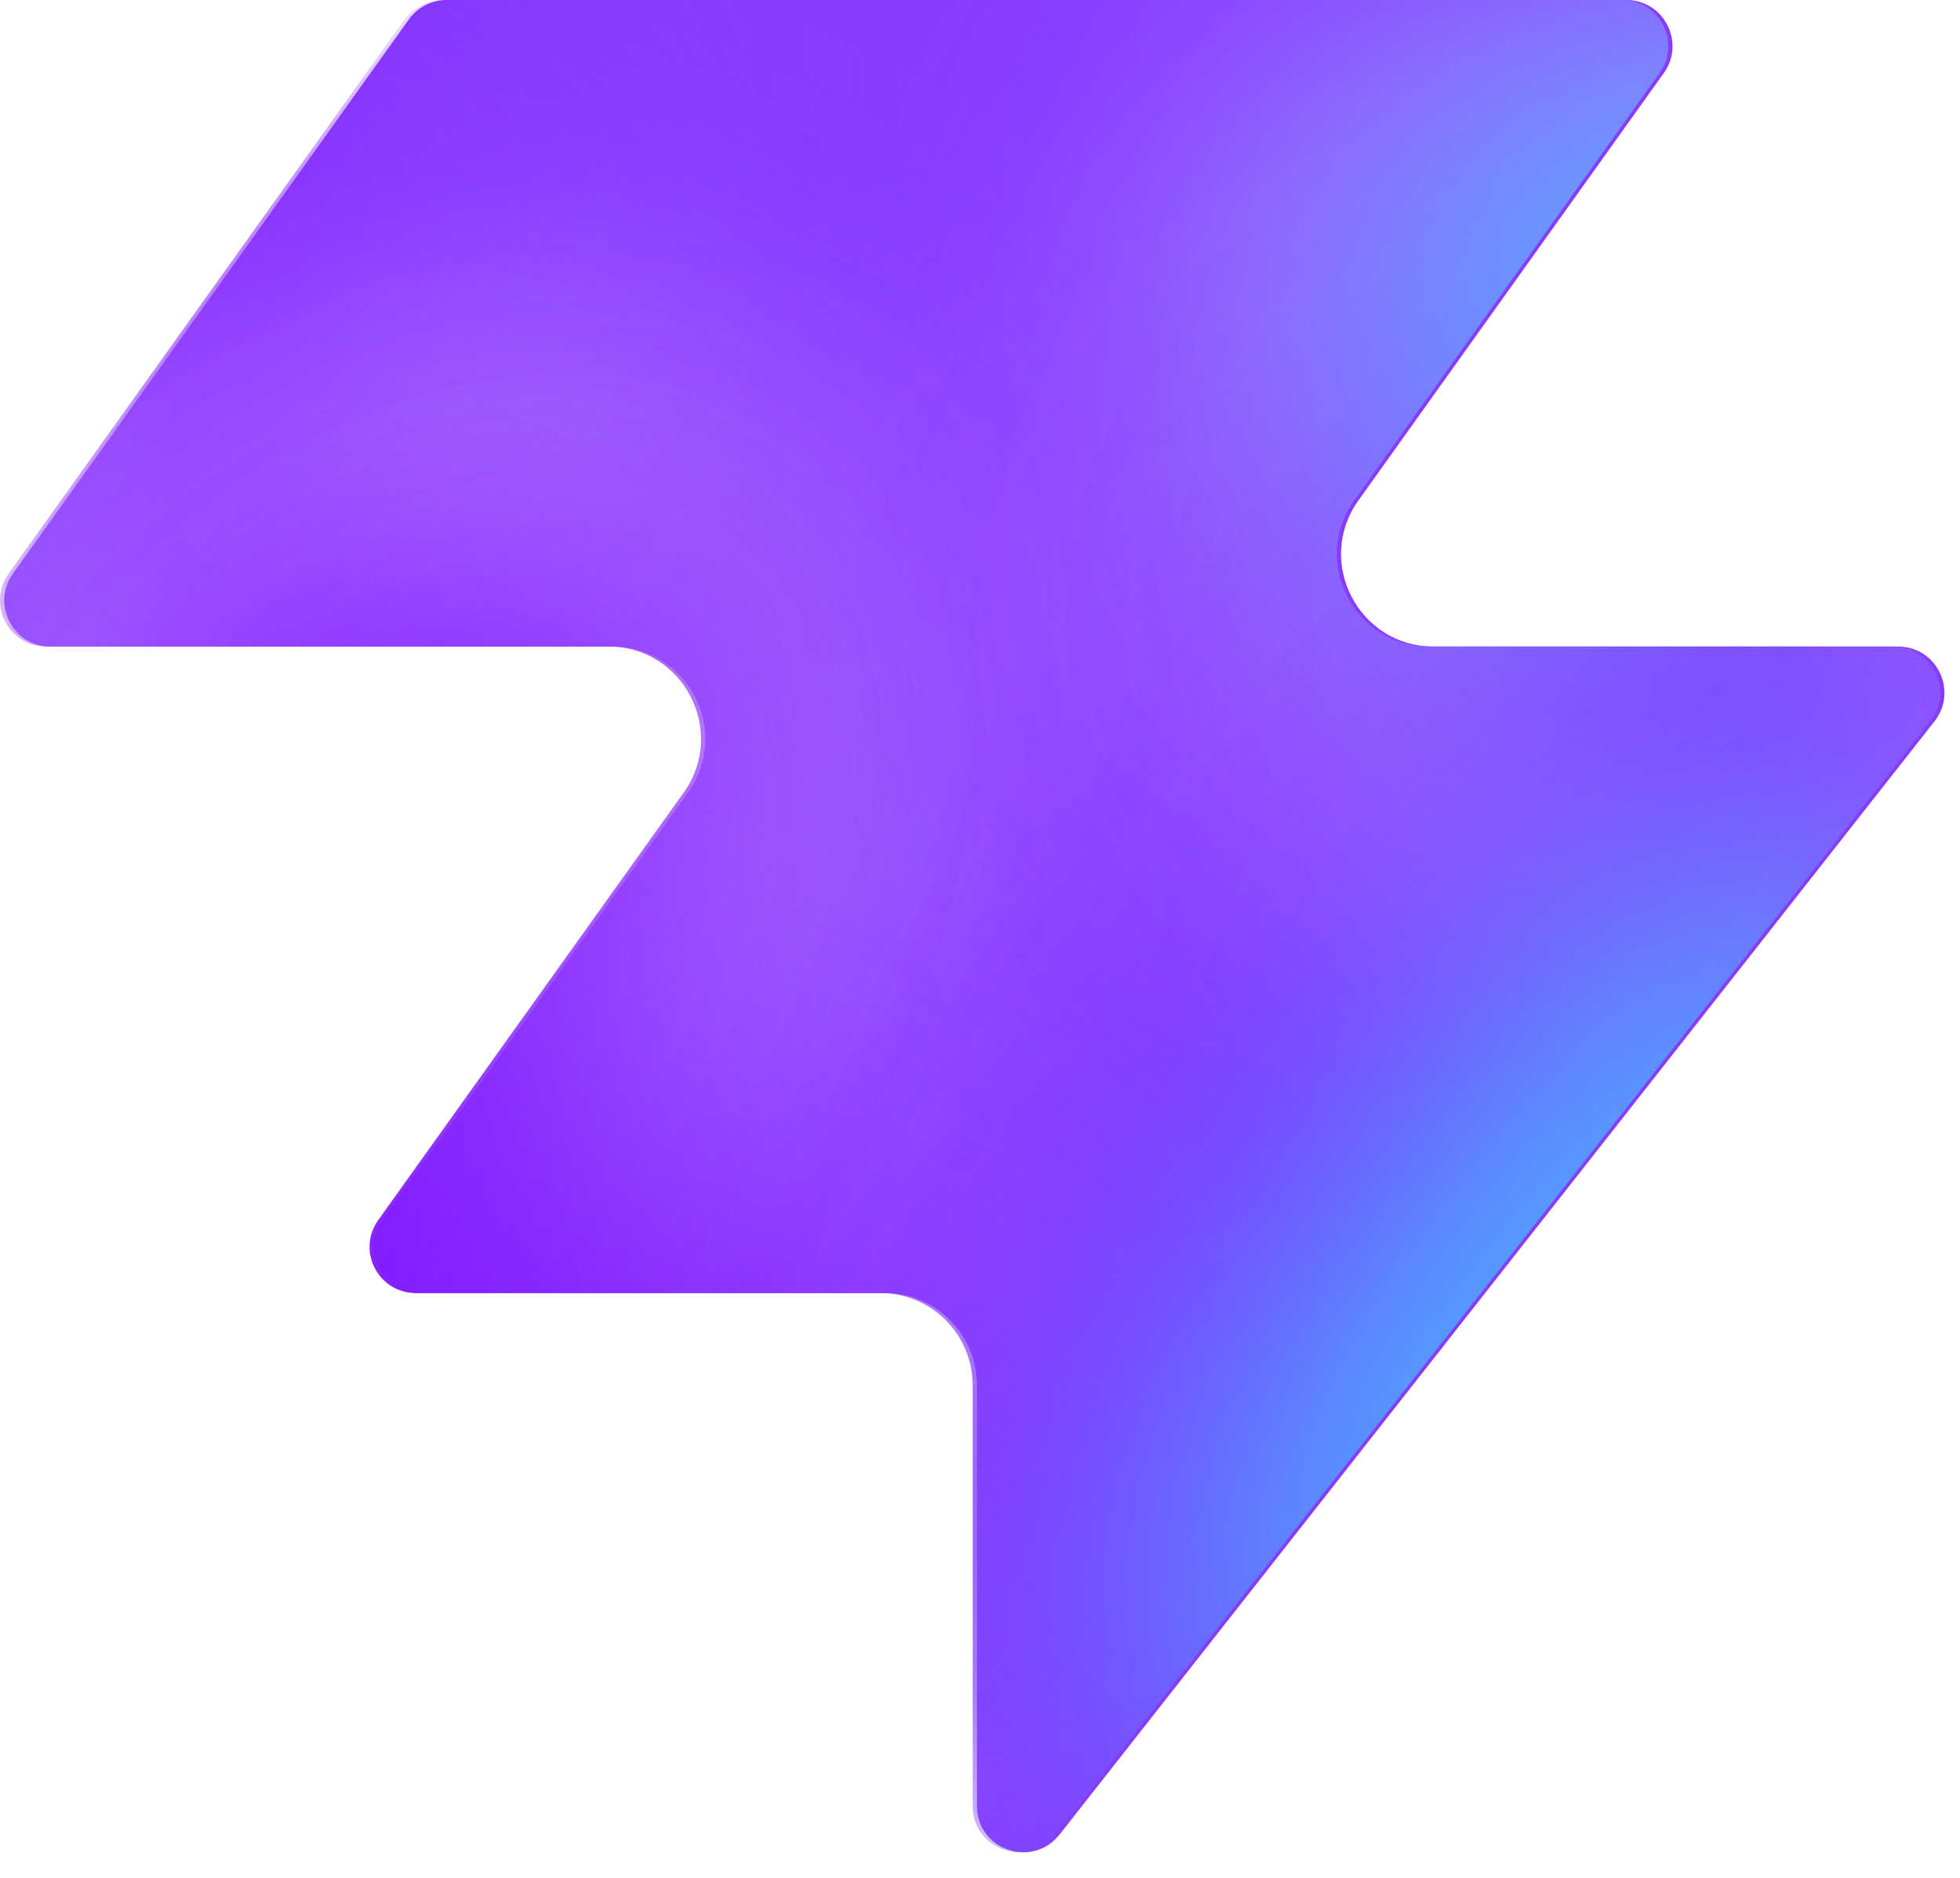
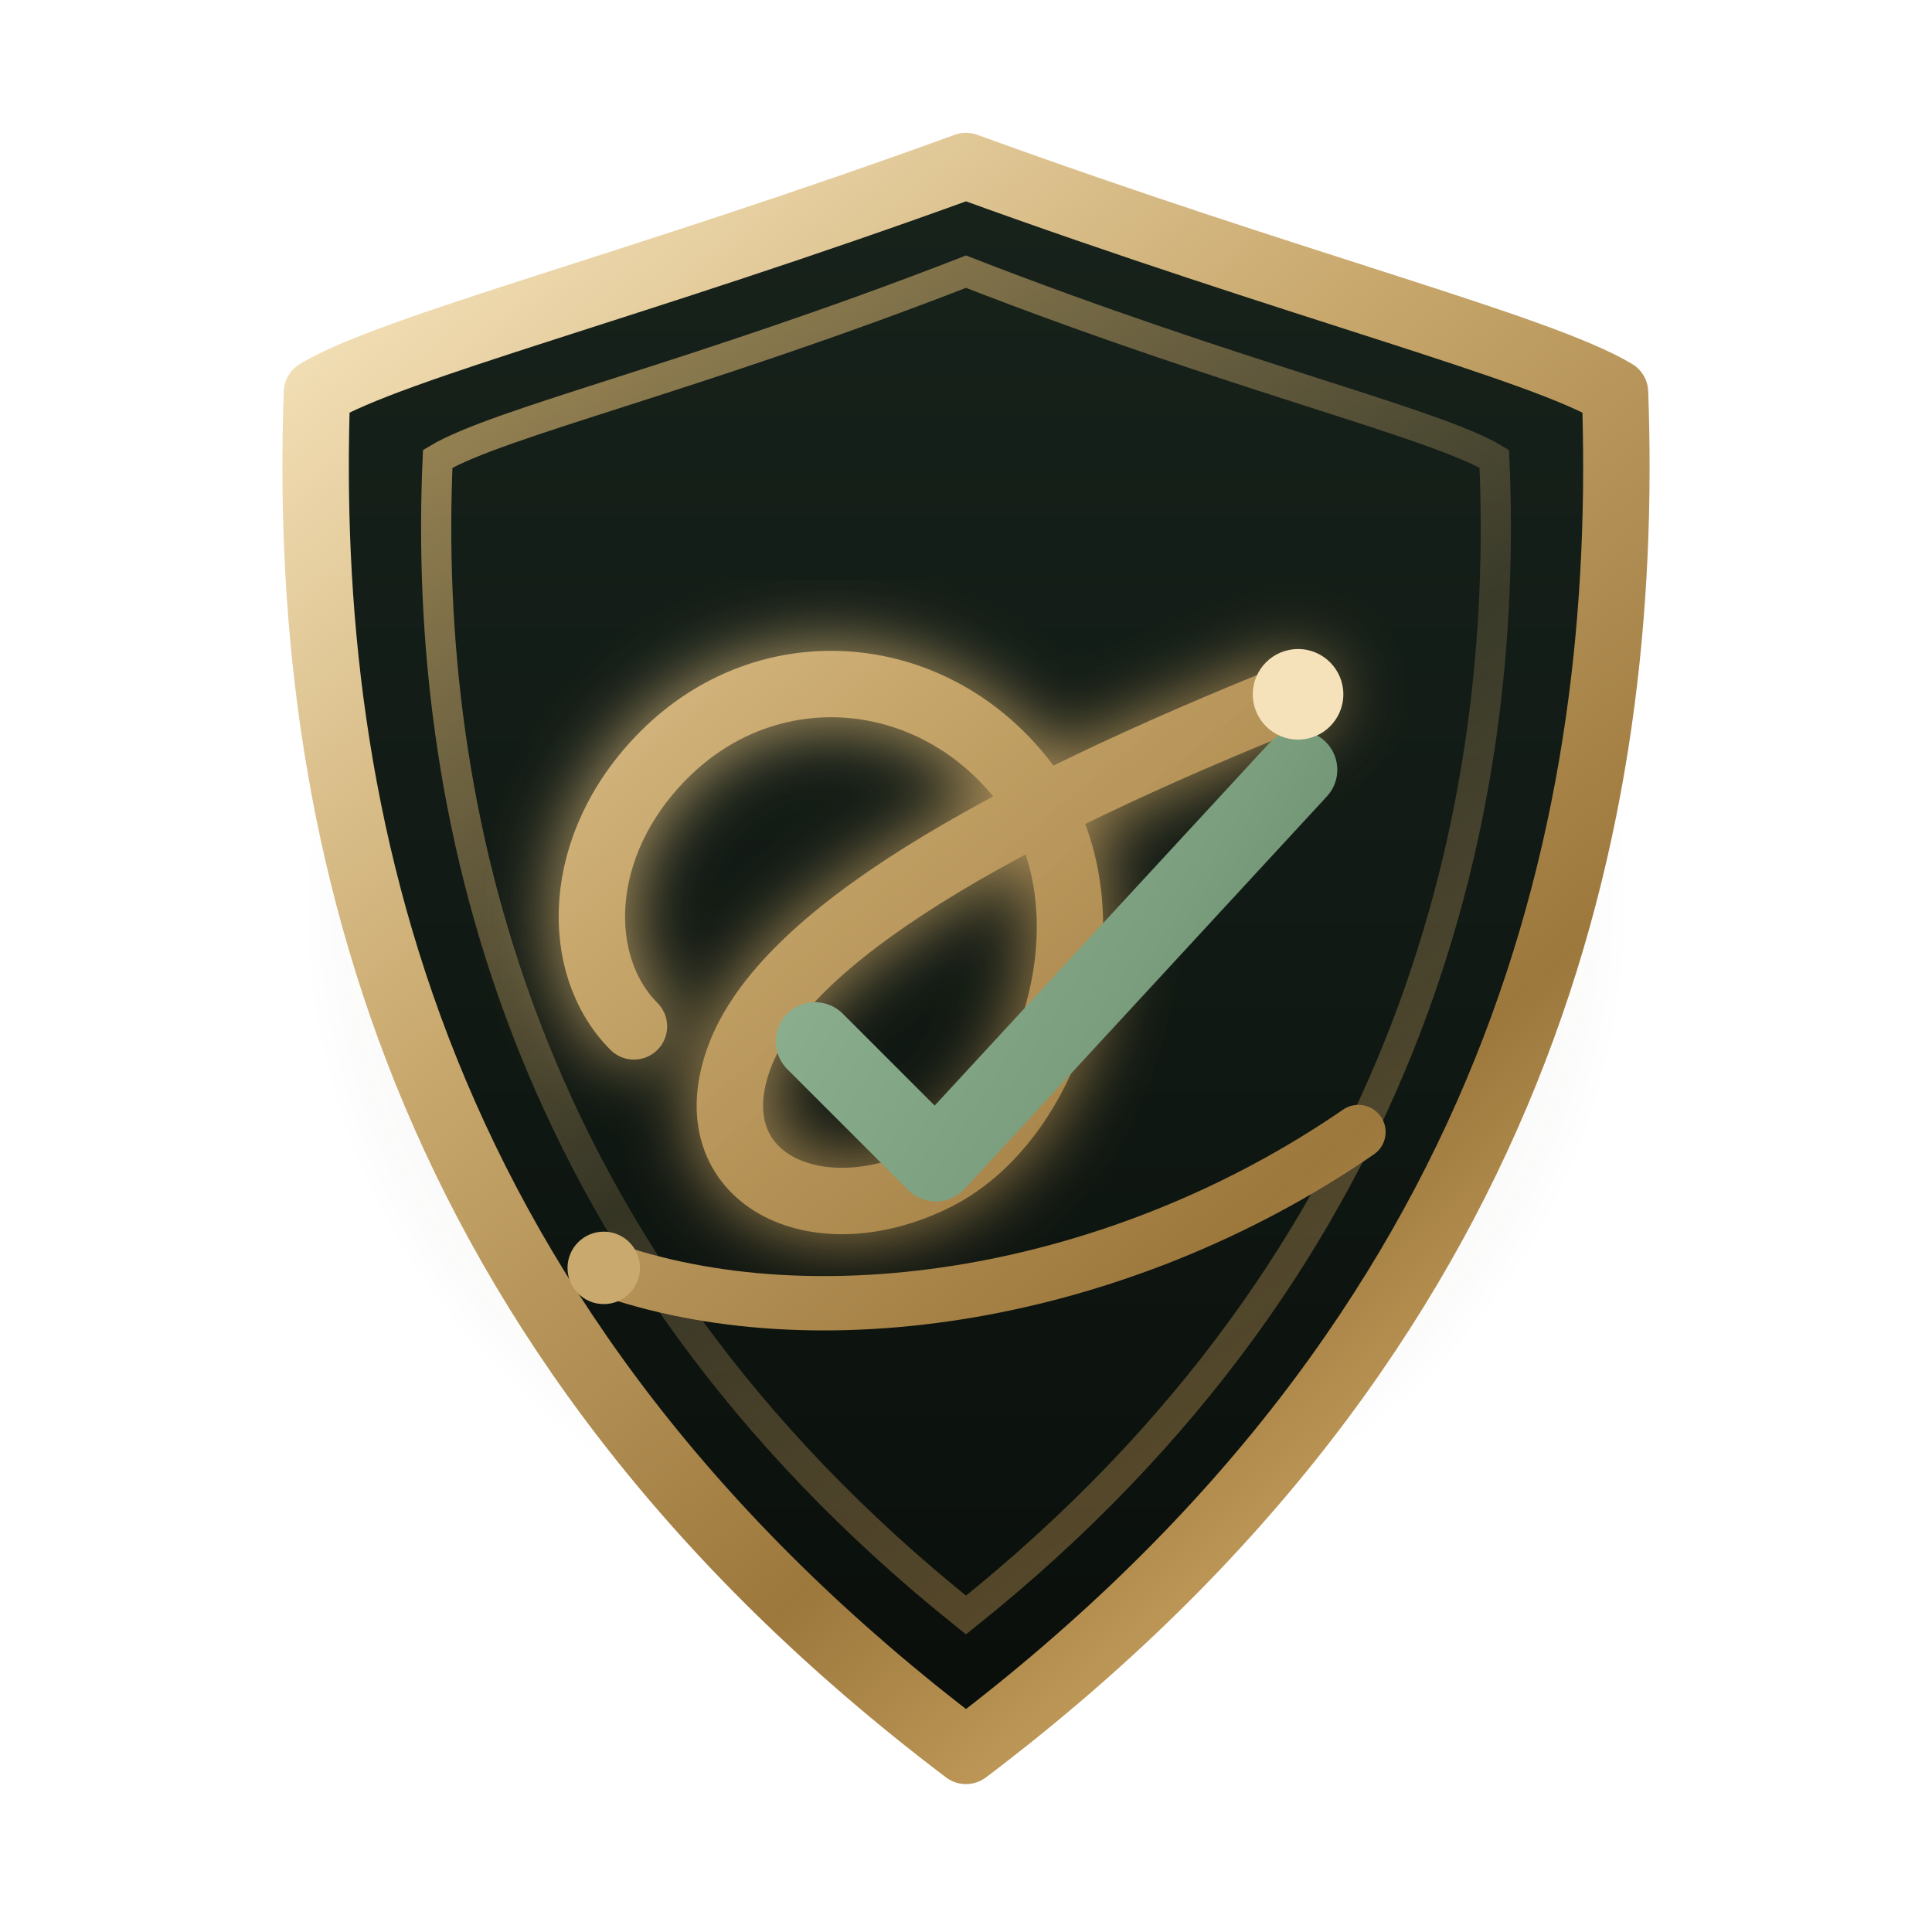
- <svg xmlns="http://www.w3.org/2000/svg" width="48" height="46" fill="none" viewBox="0 0 48 46">
-   <path fill="#863bff" d="M25.946 44.938c-.664.845-2.021.375-2.021-.698V33.937a2.26 2.26 0 0 0-2.262-2.262H10.287c-.92 0-1.456-1.04-.92-1.788l7.48-10.471c1.07-1.497 0-3.578-1.842-3.578H1.237c-.92 0-1.456-1.04-.92-1.788L10.013.474c.214-.297.556-.474.92-.474h28.894c.92 0 1.456 1.04.92 1.788l-7.48 10.471c-1.07 1.498 0 3.579 1.842 3.579h11.377c.943 0 1.473 1.088.89 1.83L25.947 44.94z" style="fill:#863bff;fill:color(display-p3 .525 .23 1);fill-opacity:1" />
-   <mask id="a" width="48" height="46" x="0" y="0" maskUnits="userSpaceOnUse" style="mask-type:alpha">
-     <path fill="#000" d="M25.842 44.938c-.664.844-2.021.375-2.021-.698V33.937a2.26 2.26 0 0 0-2.262-2.262H10.183c-.92 0-1.456-1.04-.92-1.788l7.48-10.471c1.07-1.498 0-3.579-1.842-3.579H1.133c-.92 0-1.456-1.04-.92-1.787L9.91.473c.214-.297.556-.474.92-.474h28.894c.92 0 1.456 1.04.92 1.788l-7.48 10.471c-1.07 1.498 0 3.578 1.842 3.578h11.377c.943 0 1.473 1.088.89 1.832L25.843 44.94z" style="fill:#000;fill-opacity:1" />
-   </mask>
-   <g mask="url(#a)">
-     <g filter="url(#b)">
-       <ellipse cx="5.508" cy="14.704" fill="#ede6ff" rx="5.508" ry="14.704" style="fill:#ede6ff;fill:color(display-p3 .927 .903 1);fill-opacity:1" transform="matrix(.00324 1 1 -.00324 -4.47 31.516)" />
-     </g>
-     <g filter="url(#c)">
-       <ellipse cx="10.399" cy="29.851" fill="#ede6ff" rx="10.399" ry="29.851" style="fill:#ede6ff;fill:color(display-p3 .927 .903 1);fill-opacity:1" transform="matrix(.00324 1 1 -.00324 -39.328 7.883)" />
-     </g>
-     <g filter="url(#d)">
-       <ellipse cx="5.508" cy="30.487" fill="#7e14ff" rx="5.508" ry="30.487" style="fill:#7e14ff;fill:color(display-p3 .492 .077 1);fill-opacity:1" transform="rotate(89.814 -25.913 -14.639)scale(1 -1)" />
-     </g>
-     <g filter="url(#e)">
-       <ellipse cx="5.508" cy="30.599" fill="#7e14ff" rx="5.508" ry="30.599" style="fill:#7e14ff;fill:color(display-p3 .492 .077 1);fill-opacity:1" transform="rotate(89.814 -32.644 -3.334)scale(1 -1)" />
-     </g>
-     <g filter="url(#f)">
-       <ellipse cx="5.508" cy="30.599" fill="#7e14ff" rx="5.508" ry="30.599" style="fill:#7e14ff;fill:color(display-p3 .492 .077 1);fill-opacity:1" transform="matrix(.00324 1 1 -.00324 -34.34 30.47)" />
-     </g>
-     <g filter="url(#g)">
-       <ellipse cx="14.072" cy="22.078" fill="#ede6ff" rx="14.072" ry="22.078" style="fill:#ede6ff;fill:color(display-p3 .927 .903 1);fill-opacity:1" transform="rotate(93.35 24.506 48.493)scale(-1 1)" />
-     </g>
-     <g filter="url(#h)">
-       <ellipse cx="3.47" cy="21.501" fill="#7e14ff" rx="3.47" ry="21.501" style="fill:#7e14ff;fill:color(display-p3 .492 .077 1);fill-opacity:1" transform="rotate(89.009 28.708 47.59)scale(-1 1)" />
-     </g>
-     <g filter="url(#i)">
-       <ellipse cx="3.47" cy="21.501" fill="#7e14ff" rx="3.47" ry="21.501" style="fill:#7e14ff;fill:color(display-p3 .492 .077 1);fill-opacity:1" transform="rotate(89.009 28.708 47.59)scale(-1 1)" />
-     </g>
-     <g filter="url(#j)">
-       <ellipse cx=".387" cy="8.972" fill="#7e14ff" rx="4.407" ry="29.108" style="fill:#7e14ff;fill:color(display-p3 .492 .077 1);fill-opacity:1" transform="rotate(39.51 .387 8.972)" />
-     </g>
-     <g filter="url(#k)">
-       <ellipse cx="47.523" cy="-6.092" fill="#7e14ff" rx="4.407" ry="29.108" style="fill:#7e14ff;fill:color(display-p3 .492 .077 1);fill-opacity:1" transform="rotate(37.892 47.523 -6.092)" />
-     </g>
-     <g filter="url(#l)">
-       <ellipse cx="41.412" cy="6.333" fill="#47bfff" rx="5.971" ry="9.665" style="fill:#47bfff;fill:color(display-p3 .28 .748 1);fill-opacity:1" transform="rotate(37.892 41.412 6.333)" />
-     </g>
-     <g filter="url(#m)">
-       <ellipse cx="-1.879" cy="38.332" fill="#7e14ff" rx="4.407" ry="29.108" style="fill:#7e14ff;fill:color(display-p3 .492 .077 1);fill-opacity:1" transform="rotate(37.892 -1.88 38.332)" />
-     </g>
-     <g filter="url(#n)">
-       <ellipse cx="-1.879" cy="38.332" fill="#7e14ff" rx="4.407" ry="29.108" style="fill:#7e14ff;fill:color(display-p3 .492 .077 1);fill-opacity:1" transform="rotate(37.892 -1.88 38.332)" />
-     </g>
-     <g filter="url(#o)">
-       <ellipse cx="35.651" cy="29.907" fill="#7e14ff" rx="4.407" ry="29.108" style="fill:#7e14ff;fill:color(display-p3 .492 .077 1);fill-opacity:1" transform="rotate(37.892 35.651 29.907)" />
-     </g>
-     <g filter="url(#p)">
-       <ellipse cx="38.418" cy="32.4" fill="#47bfff" rx="5.971" ry="15.297" style="fill:#47bfff;fill:color(display-p3 .28 .748 1);fill-opacity:1" transform="rotate(37.892 38.418 32.4)" />
-     </g>
-   </g>
+ <svg xmlns="http://www.w3.org/2000/svg" viewBox="0 0 64 64" width="64" height="64" fill="none">
  <defs>
-     <filter id="b" width="60.045" height="41.654" x="-19.77" y="16.149" color-interpolation-filters="sRGB" filterUnits="userSpaceOnUse">
-       <feFlood flood-opacity="0" result="BackgroundImageFix" />
-       <feBlend in="SourceGraphic" in2="BackgroundImageFix" result="shape" />
-       <feGaussianBlur result="effect1_foregroundBlur_2002_17158" stdDeviation="7.659" />
-     </filter>
-     <filter id="c" width="90.34" height="51.437" x="-54.613" y="-7.533" color-interpolation-filters="sRGB" filterUnits="userSpaceOnUse">
-       <feFlood flood-opacity="0" result="BackgroundImageFix" />
-       <feBlend in="SourceGraphic" in2="BackgroundImageFix" result="shape" />
-       <feGaussianBlur result="effect1_foregroundBlur_2002_17158" stdDeviation="7.659" />
-     </filter>
-     <filter id="d" width="79.355" height="29.4" x="-49.64" y="2.03" color-interpolation-filters="sRGB" filterUnits="userSpaceOnUse">
-       <feFlood flood-opacity="0" result="BackgroundImageFix" />
-       <feBlend in="SourceGraphic" in2="BackgroundImageFix" result="shape" />
-       <feGaussianBlur result="effect1_foregroundBlur_2002_17158" stdDeviation="4.596" />
-     </filter>
-     <filter id="e" width="79.579" height="29.4" x="-45.045" y="20.029" color-interpolation-filters="sRGB" filterUnits="userSpaceOnUse">
-       <feFlood flood-opacity="0" result="BackgroundImageFix" />
-       <feBlend in="SourceGraphic" in2="BackgroundImageFix" result="shape" />
-       <feGaussianBlur result="effect1_foregroundBlur_2002_17158" stdDeviation="4.596" />
-     </filter>
-     <filter id="f" width="79.579" height="29.4" x="-43.513" y="21.178" color-interpolation-filters="sRGB" filterUnits="userSpaceOnUse">
-       <feFlood flood-opacity="0" result="BackgroundImageFix" />
-       <feBlend in="SourceGraphic" in2="BackgroundImageFix" result="shape" />
-       <feGaussianBlur result="effect1_foregroundBlur_2002_17158" stdDeviation="4.596" />
-     </filter>
-     <filter id="g" width="74.749" height="58.852" x="15.756" y="-17.901" color-interpolation-filters="sRGB" filterUnits="userSpaceOnUse">
-       <feFlood flood-opacity="0" result="BackgroundImageFix" />
-       <feBlend in="SourceGraphic" in2="BackgroundImageFix" result="shape" />
-       <feGaussianBlur result="effect1_foregroundBlur_2002_17158" stdDeviation="7.659" />
-     </filter>
-     <filter id="h" width="61.377" height="25.362" x="23.548" y="2.284" color-interpolation-filters="sRGB" filterUnits="userSpaceOnUse">
-       <feFlood flood-opacity="0" result="BackgroundImageFix" />
-       <feBlend in="SourceGraphic" in2="BackgroundImageFix" result="shape" />
-       <feGaussianBlur result="effect1_foregroundBlur_2002_17158" stdDeviation="4.596" />
-     </filter>
-     <filter id="i" width="61.377" height="25.362" x="23.548" y="2.284" color-interpolation-filters="sRGB" filterUnits="userSpaceOnUse">
-       <feFlood flood-opacity="0" result="BackgroundImageFix" />
-       <feBlend in="SourceGraphic" in2="BackgroundImageFix" result="shape" />
-       <feGaussianBlur result="effect1_foregroundBlur_2002_17158" stdDeviation="4.596" />
-     </filter>
-     <filter id="j" width="56.045" height="63.649" x="-27.636" y="-22.853" color-interpolation-filters="sRGB" filterUnits="userSpaceOnUse">
-       <feFlood flood-opacity="0" result="BackgroundImageFix" />
-       <feBlend in="SourceGraphic" in2="BackgroundImageFix" result="shape" />
-       <feGaussianBlur result="effect1_foregroundBlur_2002_17158" stdDeviation="4.596" />
-     </filter>
-     <filter id="k" width="54.814" height="64.646" x="20.116" y="-38.415" color-interpolation-filters="sRGB" filterUnits="userSpaceOnUse">
-       <feFlood flood-opacity="0" result="BackgroundImageFix" />
-       <feBlend in="SourceGraphic" in2="BackgroundImageFix" result="shape" />
-       <feGaussianBlur result="effect1_foregroundBlur_2002_17158" stdDeviation="4.596" />
-     </filter>
-     <filter id="l" width="33.541" height="35.313" x="24.641" y="-11.323" color-interpolation-filters="sRGB" filterUnits="userSpaceOnUse">
-       <feFlood flood-opacity="0" result="BackgroundImageFix" />
-       <feBlend in="SourceGraphic" in2="BackgroundImageFix" result="shape" />
-       <feGaussianBlur result="effect1_foregroundBlur_2002_17158" stdDeviation="4.596" />
-     </filter>
-     <filter id="m" width="54.814" height="64.646" x="-29.286" y="6.009" color-interpolation-filters="sRGB" filterUnits="userSpaceOnUse">
-       <feFlood flood-opacity="0" result="BackgroundImageFix" />
-       <feBlend in="SourceGraphic" in2="BackgroundImageFix" result="shape" />
-       <feGaussianBlur result="effect1_foregroundBlur_2002_17158" stdDeviation="4.596" />
-     </filter>
-     <filter id="n" width="54.814" height="64.646" x="-29.286" y="6.009" color-interpolation-filters="sRGB" filterUnits="userSpaceOnUse">
-       <feFlood flood-opacity="0" result="BackgroundImageFix" />
-       <feBlend in="SourceGraphic" in2="BackgroundImageFix" result="shape" />
-       <feGaussianBlur result="effect1_foregroundBlur_2002_17158" stdDeviation="4.596" />
-     </filter>
-     <filter id="o" width="54.814" height="64.646" x="8.244" y="-2.416" color-interpolation-filters="sRGB" filterUnits="userSpaceOnUse">
-       <feFlood flood-opacity="0" result="BackgroundImageFix" />
-       <feBlend in="SourceGraphic" in2="BackgroundImageFix" result="shape" />
-       <feGaussianBlur result="effect1_foregroundBlur_2002_17158" stdDeviation="4.596" />
-     </filter>
-     <filter id="p" width="39.409" height="43.623" x="18.713" y="10.588" color-interpolation-filters="sRGB" filterUnits="userSpaceOnUse">
-       <feFlood flood-opacity="0" result="BackgroundImageFix" />
-       <feBlend in="SourceGraphic" in2="BackgroundImageFix" result="shape" />
-       <feGaussianBlur result="effect1_foregroundBlur_2002_17158" stdDeviation="4.596" />
+     <linearGradient id="shieldBg" x1="32" y1="4" x2="32" y2="60" gradientUnits="userSpaceOnUse">
+       <stop offset="0%" stop-color="#18231c" />
+       <stop offset="60%" stop-color="#0f1712" />
+       <stop offset="100%" stop-color="#090d0a" />
+     </linearGradient>
+     <linearGradient id="goldLuxury" x1="12" y1="8" x2="52" y2="56" gradientUnits="userSpaceOnUse">
+       <stop offset="0%" stop-color="#f5e2ba" />
+       <stop offset="35%" stop-color="#c9a96e" />
+       <stop offset="70%" stop-color="#9d783d" />
+       <stop offset="100%" stop-color="#dfba73" />
+     </linearGradient>
+     <linearGradient id="goldInner" x1="18" y1="12" x2="46" y2="52" gradientUnits="userSpaceOnUse">
+       <stop offset="0%" stop-color="#dfba73" stop-opacity="0.9" />
+       <stop offset="50%" stop-color="#c9a96e" stop-opacity="0.3" />
+       <stop offset="100%" stop-color="#9d783d" stop-opacity="0.8" />
+     </linearGradient>
+     <linearGradient id="emeraldStroke" x1="16" y1="24" x2="48" y2="44" gradientUnits="userSpaceOnUse">
+       <stop offset="0%" stop-color="#a3c4a7" />
+       <stop offset="60%" stop-color="#7a9e7e" />
+       <stop offset="100%" stop-color="#4f7453" />
+     </linearGradient>
+     <radialGradient id="centerGlow" cx="32" cy="30" r="22" gradientUnits="userSpaceOnUse">
+       <stop offset="0%" stop-color="#7a9e7e" stop-opacity="0.28" />
+       <stop offset="55%" stop-color="#c9a96e" stop-opacity="0.1" />
+       <stop offset="100%" stop-color="#090d0a" stop-opacity="0" />
+     </radialGradient>
+     <filter id="softGlow" x="-20%" y="-20%" width="140%" height="140%">
+       <feGaussianBlur stdDeviation="1.2" result="blur" />
+       <feComposite in="SourceGraphic" in2="blur" operator="over" />
    </filter>
  </defs>
+   <circle cx="32" cy="30" r="24" fill="url(#centerGlow)" />
+   <path d="M32 5.5 C43 9.5 51 11.5 53.5 13 C54 27 50.5 44 32 58 C13.5 44 10 27 10.5 13 C13 11.5 21 9.5 32 5.5 Z" fill="url(#shieldBg)" stroke="url(#goldLuxury)" stroke-width="2.2" stroke-linejoin="round" />
+   <path d="M32 9 C41 12.5 47.5 14 49.5 15.2 C50 26.5 47 41.5 32 53.5 C17 41.5 14 26.5 14.5 15.2 C16.5 14 23 12.5 32 9 Z" fill="none" stroke="url(#goldInner)" stroke-width="1" stroke-opacity="0.7" />
+   <path d="M21 34 C19 32 19 28 22 25 C25.5 21.5 31 22 34 26 C37 30 35 37 31 39 C27 41 23 39 24.5 35 C26 31 33 27 43 23" fill="none" stroke="url(#goldLuxury)" stroke-width="2.2" stroke-linecap="round" stroke-linejoin="round" filter="url(#softGlow)" />
+   <path d="M20 42 C27 44.5 37 43 45 37.5" fill="none" stroke="url(#goldLuxury)" stroke-width="1.8" stroke-linecap="round" />
+   <path d="M27 34.5 L31 38.5 L43 25.5" fill="none" stroke="url(#emeraldStroke)" stroke-width="2.6" stroke-linecap="round" stroke-linejoin="round" />
+   <circle cx="43" cy="23" r="1.5" fill="#f5e2ba" />
+   <circle cx="20" cy="42" r="1.2" fill="#c9a96e" />
</svg>
